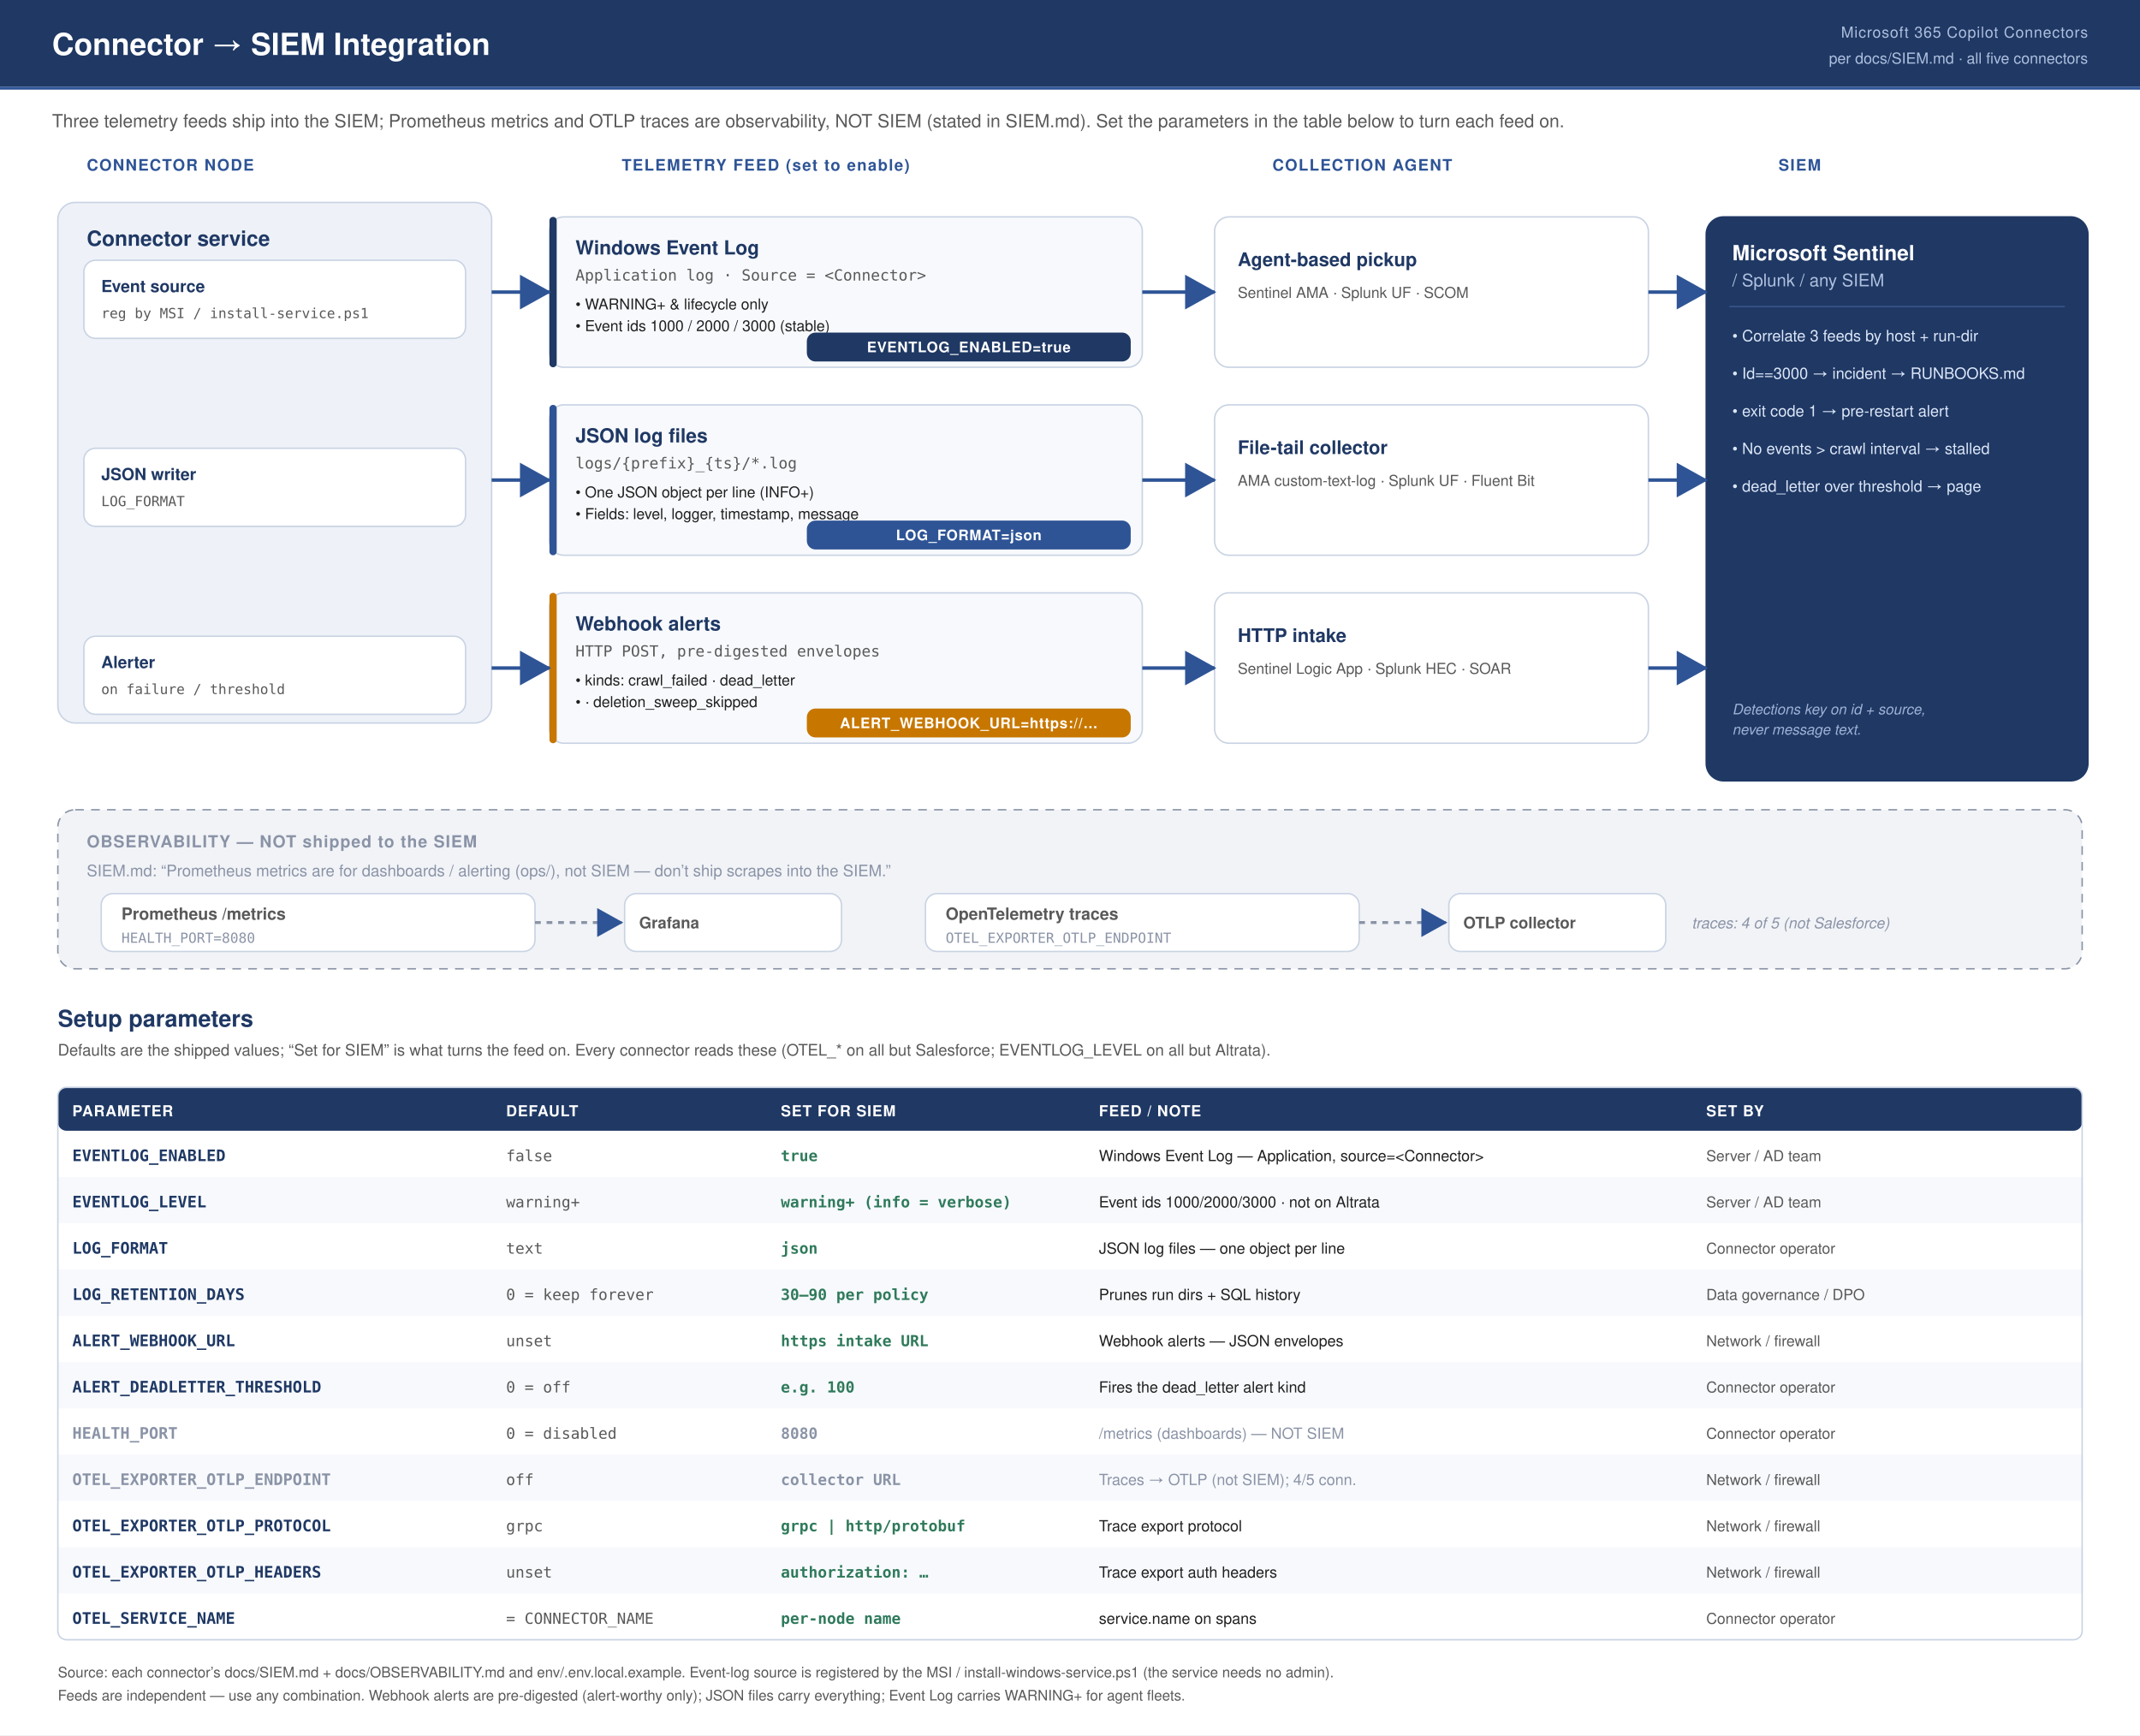
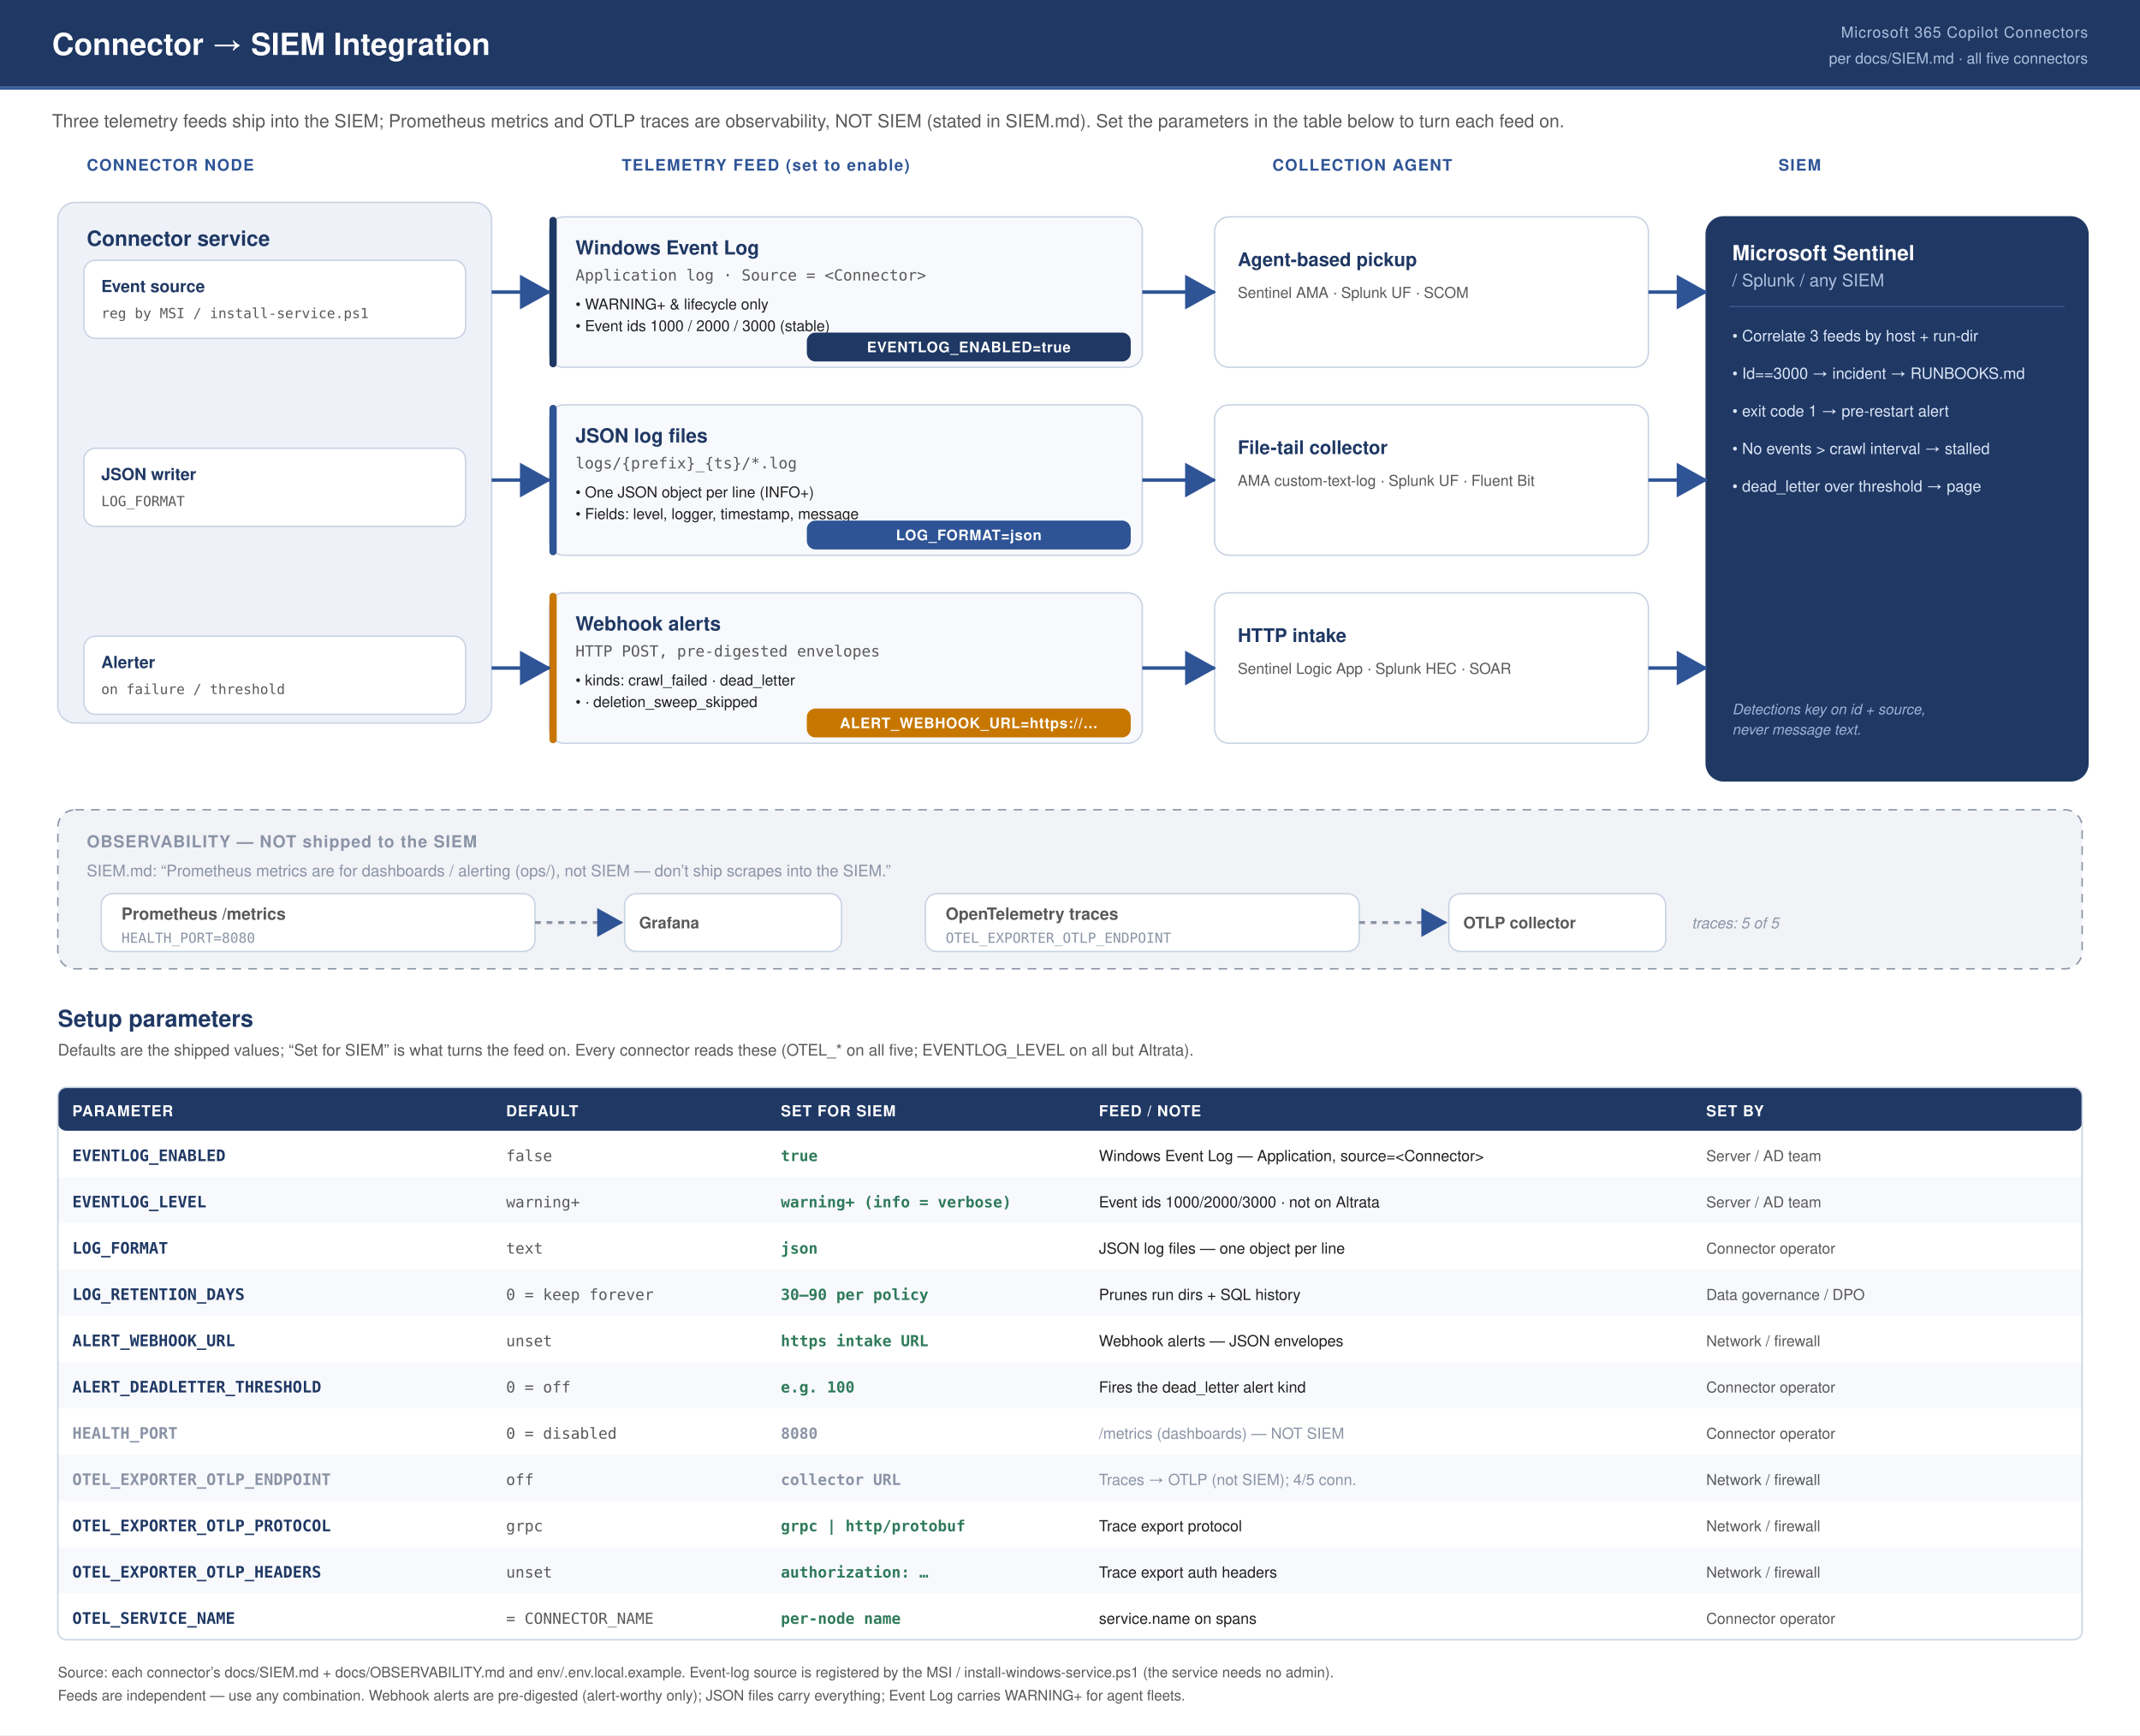
<svg xmlns="http://www.w3.org/2000/svg" viewBox="0 0 1480 1200">
  <defs>
    <marker id="ah" markerWidth="11" markerHeight="11" refX="8.5" refY="5" orient="auto">
      <path d="M0,0 L9,5 L0,10 z" fill="#2E5496" />
    </marker>
    <marker id="ahm" markerWidth="11" markerHeight="11" refX="8.5" refY="5" orient="auto">
      <path d="M0,0 L9,5 L0,10 z" fill="#8A93A6" />
    </marker>
  </defs>
  <rect x="0" y="0" width="1480" height="1200" rx="0" fill="#ffffff" stroke="none" stroke-width="1" opacity="1" />
  <rect x="0" y="0" width="1480" height="60" rx="0" fill="#1F3864" stroke="none" stroke-width="1" opacity="1" />
  <rect x="0" y="60" width="1480" height="2" fill="#2E5496" />
  <text x="36" y="38" font-family="&quot;Segoe UI&quot;,Helvetica,Arial,sans-serif" font-size="21" fill="#fff" text-anchor="start" font-weight="800">Connector → SIEM Integration</text>
  <text x="1444" y="26" font-family="&quot;Segoe UI&quot;,Helvetica,Arial,sans-serif" font-size="10.5" fill="#AFC0DE" text-anchor="end" letter-spacing="0.5">Microsoft 365 Copilot Connectors</text>
  <text x="1444" y="44" font-family="&quot;Segoe UI&quot;,Helvetica,Arial,sans-serif" font-size="10.5" fill="#AFC0DE" text-anchor="end">per docs/SIEM.md · all five connectors</text>
  <text x="36" y="88" font-family="&quot;Segoe UI&quot;,Helvetica,Arial,sans-serif" font-size="12.5" fill="#595959" text-anchor="start">Three telemetry feeds ship into the SIEM; Prometheus metrics and OTLP traces are observability, NOT SIEM (stated in SIEM.md). Set the parameters in the table below to turn each feed on.</text>
  <text x="60" y="118" font-family="&quot;Segoe UI&quot;,Helvetica,Arial,sans-serif" font-size="11" fill="#2E5496" text-anchor="start" font-weight="700" letter-spacing="0.8">CONNECTOR NODE</text>
  <text x="430" y="118" font-family="&quot;Segoe UI&quot;,Helvetica,Arial,sans-serif" font-size="11" fill="#2E5496" text-anchor="start" font-weight="700" letter-spacing="0.8">TELEMETRY FEED  (set to enable)</text>
  <text x="880" y="118" font-family="&quot;Segoe UI&quot;,Helvetica,Arial,sans-serif" font-size="11" fill="#2E5496" text-anchor="start" font-weight="700" letter-spacing="0.8">COLLECTION AGENT</text>
  <text x="1230" y="118" font-family="&quot;Segoe UI&quot;,Helvetica,Arial,sans-serif" font-size="11" fill="#2E5496" text-anchor="start" font-weight="700" letter-spacing="0.8">SIEM</text>
  <rect x="40" y="140" width="300" height="360" rx="12" fill="#EEF2F8" stroke="#C9D3E3" stroke-width="1" opacity="1" />
  <text x="60" y="170" font-family="&quot;Segoe UI&quot;,Helvetica,Arial,sans-serif" font-size="14.5" fill="#1F3864" text-anchor="start" font-weight="800">Connector service</text>
  <text x="60" y="190" font-family="&quot;Segoe UI&quot;,Helvetica,Arial,sans-serif" font-size="11" fill="#595959" text-anchor="start">Windows Server (SCM) · .NET 10</text>
  <text x="60" y="210" font-family="&quot;Segoe UI&quot;,Helvetica,Arial,sans-serif" font-size="11" fill="#595959" text-anchor="start" font-style="italic">one per connector</text>
  <rect x="1180" y="150" width="264" height="390" rx="12" fill="#1F3864" stroke="#1F3864" stroke-width="1" opacity="1" />
  <text x="1198" y="180" font-family="&quot;Segoe UI&quot;,Helvetica,Arial,sans-serif" font-size="14.5" fill="#fff" text-anchor="start" font-weight="800">Microsoft Sentinel</text>
  <text x="1198" y="198" font-family="&quot;Segoe UI&quot;,Helvetica,Arial,sans-serif" font-size="12" fill="#AFC0DE" text-anchor="start">/ Splunk / any SIEM</text>
  <line x1="1196" y1="212" x2="1428" y2="212" stroke="#3A548A" stroke-width="1" />
  <text x="1198" y="236" font-family="&quot;Segoe UI&quot;,Helvetica,Arial,sans-serif" font-size="10.8" fill="#DCE6F7" text-anchor="start">• Correlate 3 feeds by host + run-dir</text>
  <text x="1198" y="262" font-family="&quot;Segoe UI&quot;,Helvetica,Arial,sans-serif" font-size="10.8" fill="#DCE6F7" text-anchor="start">• Id==3000 → incident → RUNBOOKS.md</text>
  <text x="1198" y="288" font-family="&quot;Segoe UI&quot;,Helvetica,Arial,sans-serif" font-size="10.8" fill="#DCE6F7" text-anchor="start">• exit code 1 → pre-restart alert</text>
  <text x="1198" y="314" font-family="&quot;Segoe UI&quot;,Helvetica,Arial,sans-serif" font-size="10.8" fill="#DCE6F7" text-anchor="start">• No events &gt; crawl interval → stalled</text>
  <text x="1198" y="340" font-family="&quot;Segoe UI&quot;,Helvetica,Arial,sans-serif" font-size="10.8" fill="#DCE6F7" text-anchor="start">• dead_letter over threshold → page</text>
  <text x="1198" y="494" font-family="&quot;Segoe UI&quot;,Helvetica,Arial,sans-serif" font-size="10" fill="#9FB2D6" text-anchor="start" font-style="italic">Detections key on id + source,</text>
  <text x="1198" y="508" font-family="&quot;Segoe UI&quot;,Helvetica,Arial,sans-serif" font-size="10" fill="#9FB2D6" text-anchor="start" font-style="italic">never message text.</text>
  <rect x="380" y="150" width="410" height="104" rx="10" fill="#F7F9FC" stroke="#C9D3E3" stroke-width="1" opacity="1" />
  <rect x="380" y="150" width="5" height="104" rx="2.5" fill="#1F3864" />
  <text x="398" y="176" font-family="&quot;Segoe UI&quot;,Helvetica,Arial,sans-serif" font-size="13.5" fill="#1F3864" text-anchor="start" font-weight="800">Windows Event Log</text>
  <text x="398" y="194" font-family="&quot;SFMono-Regular&quot;,&quot;SF Mono&quot;,Menlo,Consolas,monospace" font-size="10.6" fill="#595959" text-anchor="start">Application log · Source = &lt;Connector&gt;</text>
  <text x="398" y="214" font-family="&quot;Segoe UI&quot;,Helvetica,Arial,sans-serif" font-size="10.4" fill="#202020" text-anchor="start">• WARNING+ &amp; lifecycle only</text>
  <text x="398" y="229" font-family="&quot;Segoe UI&quot;,Helvetica,Arial,sans-serif" font-size="10.4" fill="#202020" text-anchor="start">• Event ids 1000 / 2000 / 3000 (stable)</text>
  <rect x="558" y="230" width="224" height="20" rx="6" fill="#1F3864" stroke="none" stroke-width="0" opacity="1" />
  <text x="670.0" y="243.6" font-family="&quot;Segoe UI&quot;,Helvetica,Arial,sans-serif" font-size="10" fill="#fff" text-anchor="middle" font-weight="700" letter-spacing="0.4">EVENTLOG_ENABLED=true</text>
  <rect x="840" y="150" width="300" height="104" rx="10" fill="#fff" stroke="#C9D3E3" stroke-width="1" opacity="1" />
  <text x="856" y="184" font-family="&quot;Segoe UI&quot;,Helvetica,Arial,sans-serif" font-size="13" fill="#1F3864" text-anchor="start" font-weight="700">Agent-based pickup</text>
  <text x="856" y="206" font-family="&quot;Segoe UI&quot;,Helvetica,Arial,sans-serif" font-size="10.4" fill="#595959" text-anchor="start">Sentinel AMA · Splunk UF · SCOM</text>
  <line x1="340" y1="202" x2="380" y2="202" stroke="#2E5496" stroke-width="2.4" marker-end="url(#ah)" />
  <line x1="790" y1="202" x2="840" y2="202" stroke="#2E5496" stroke-width="2.4" marker-end="url(#ah)" />
  <line x1="1140" y1="202" x2="1180" y2="202" stroke="#2E5496" stroke-width="2.4" marker-end="url(#ah)" />
  <rect x="380" y="280" width="410" height="104" rx="10" fill="#F7F9FC" stroke="#C9D3E3" stroke-width="1" opacity="1" />
  <rect x="380" y="280" width="5" height="104" rx="2.5" fill="#2E5496" />
  <text x="398" y="306" font-family="&quot;Segoe UI&quot;,Helvetica,Arial,sans-serif" font-size="13.5" fill="#1F3864" text-anchor="start" font-weight="800">JSON log files</text>
  <text x="398" y="324" font-family="&quot;SFMono-Regular&quot;,&quot;SF Mono&quot;,Menlo,Consolas,monospace" font-size="10.6" fill="#595959" text-anchor="start">logs/{prefix}_{ts}/*.log</text>
  <text x="398" y="344" font-family="&quot;Segoe UI&quot;,Helvetica,Arial,sans-serif" font-size="10.4" fill="#202020" text-anchor="start">• One JSON object per line (INFO+)</text>
  <text x="398" y="359" font-family="&quot;Segoe UI&quot;,Helvetica,Arial,sans-serif" font-size="10.4" fill="#202020" text-anchor="start">• Fields: level, logger, timestamp, message</text>
  <rect x="558" y="360" width="224" height="20" rx="6" fill="#2E5496" stroke="none" stroke-width="0" opacity="1" />
  <text x="670.0" y="373.6" font-family="&quot;Segoe UI&quot;,Helvetica,Arial,sans-serif" font-size="10" fill="#fff" text-anchor="middle" font-weight="700" letter-spacing="0.4">LOG_FORMAT=json</text>
  <rect x="840" y="280" width="300" height="104" rx="10" fill="#fff" stroke="#C9D3E3" stroke-width="1" opacity="1" />
  <text x="856" y="314" font-family="&quot;Segoe UI&quot;,Helvetica,Arial,sans-serif" font-size="13" fill="#1F3864" text-anchor="start" font-weight="700">File-tail collector</text>
  <text x="856" y="336" font-family="&quot;Segoe UI&quot;,Helvetica,Arial,sans-serif" font-size="10.4" fill="#595959" text-anchor="start">AMA custom-text-log · Splunk UF · Fluent Bit</text>
  <line x1="340" y1="332" x2="380" y2="332" stroke="#2E5496" stroke-width="2.4" marker-end="url(#ah)" />
  <line x1="790" y1="332" x2="840" y2="332" stroke="#2E5496" stroke-width="2.4" marker-end="url(#ah)" />
  <line x1="1140" y1="332" x2="1180" y2="332" stroke="#2E5496" stroke-width="2.4" marker-end="url(#ah)" />
  <rect x="380" y="410" width="410" height="104" rx="10" fill="#F7F9FC" stroke="#C9D3E3" stroke-width="1" opacity="1" />
  <rect x="380" y="410" width="5" height="104" rx="2.5" fill="#C77700" />
  <text x="398" y="436" font-family="&quot;Segoe UI&quot;,Helvetica,Arial,sans-serif" font-size="13.5" fill="#1F3864" text-anchor="start" font-weight="800">Webhook alerts</text>
  <text x="398" y="454" font-family="&quot;SFMono-Regular&quot;,&quot;SF Mono&quot;,Menlo,Consolas,monospace" font-size="10.6" fill="#595959" text-anchor="start">HTTP POST, pre-digested envelopes</text>
  <text x="398" y="474" font-family="&quot;Segoe UI&quot;,Helvetica,Arial,sans-serif" font-size="10.4" fill="#202020" text-anchor="start">• kinds: crawl_failed · dead_letter</text>
  <text x="398" y="489" font-family="&quot;Segoe UI&quot;,Helvetica,Arial,sans-serif" font-size="10.4" fill="#202020" text-anchor="start">• · deletion_sweep_skipped</text>
  <rect x="558" y="490" width="224" height="20" rx="6" fill="#C77700" stroke="none" stroke-width="0" opacity="1" />
  <text x="670.0" y="503.6" font-family="&quot;Segoe UI&quot;,Helvetica,Arial,sans-serif" font-size="10" fill="#fff" text-anchor="middle" font-weight="700" letter-spacing="0.4">ALERT_WEBHOOK_URL=https://…</text>
  <rect x="840" y="410" width="300" height="104" rx="10" fill="#fff" stroke="#C9D3E3" stroke-width="1" opacity="1" />
  <text x="856" y="444" font-family="&quot;Segoe UI&quot;,Helvetica,Arial,sans-serif" font-size="13" fill="#1F3864" text-anchor="start" font-weight="700">HTTP intake</text>
  <text x="856" y="466" font-family="&quot;Segoe UI&quot;,Helvetica,Arial,sans-serif" font-size="10.4" fill="#595959" text-anchor="start">Sentinel Logic App · Splunk HEC · SOAR</text>
  <line x1="340" y1="462" x2="380" y2="462" stroke="#2E5496" stroke-width="2.4" marker-end="url(#ah)" />
  <line x1="790" y1="462" x2="840" y2="462" stroke="#2E5496" stroke-width="2.4" marker-end="url(#ah)" />
  <line x1="1140" y1="462" x2="1180" y2="462" stroke="#2E5496" stroke-width="2.4" marker-end="url(#ah)" />
  <rect x="58" y="180" width="264" height="54" rx="8" fill="#fff" stroke="#C9D3E3" stroke-width="1" opacity="1" />
  <text x="70" y="202" font-family="&quot;Segoe UI&quot;,Helvetica,Arial,sans-serif" font-size="11.5" fill="#1F3864" text-anchor="start" font-weight="700">Event source</text>
  <text x="70" y="220" font-family="&quot;SFMono-Regular&quot;,&quot;SF Mono&quot;,Menlo,Consolas,monospace" font-size="9.6" fill="#595959" text-anchor="start">reg by MSI / install-service.ps1</text>
  <rect x="58" y="310" width="264" height="54" rx="8" fill="#fff" stroke="#C9D3E3" stroke-width="1" opacity="1" />
  <text x="70" y="332" font-family="&quot;Segoe UI&quot;,Helvetica,Arial,sans-serif" font-size="11.5" fill="#1F3864" text-anchor="start" font-weight="700">JSON writer</text>
  <text x="70" y="350" font-family="&quot;SFMono-Regular&quot;,&quot;SF Mono&quot;,Menlo,Consolas,monospace" font-size="9.6" fill="#595959" text-anchor="start">LOG_FORMAT</text>
  <rect x="58" y="440" width="264" height="54" rx="8" fill="#fff" stroke="#C9D3E3" stroke-width="1" opacity="1" />
  <text x="70" y="462" font-family="&quot;Segoe UI&quot;,Helvetica,Arial,sans-serif" font-size="11.5" fill="#1F3864" text-anchor="start" font-weight="700">Alerter</text>
  <text x="70" y="480" font-family="&quot;SFMono-Regular&quot;,&quot;SF Mono&quot;,Menlo,Consolas,monospace" font-size="9.6" fill="#595959" text-anchor="start">on failure / threshold</text>
  <rect x="40" y="560" width="1400" height="110" rx="12" fill="#F1F3F7" stroke="#8A93A6" stroke-width="1" stroke-dasharray="6 5" opacity="1" />
  <text x="60" y="586" font-family="&quot;Segoe UI&quot;,Helvetica,Arial,sans-serif" font-size="11.5" fill="#8A93A6" text-anchor="start" font-weight="800" letter-spacing="0.6">OBSERVABILITY — NOT shipped to the SIEM</text>
  <text x="60" y="606" font-family="&quot;Segoe UI&quot;,Helvetica,Arial,sans-serif" font-size="11" fill="#8A93A6" text-anchor="start">SIEM.md: “Prometheus metrics are for dashboards / alerting (ops/), not SIEM — don’t ship scrapes into the SIEM.”</text>
  <rect x="70" y="618" width="300" height="40" rx="8" fill="#fff" stroke="#C9D3E3" stroke-width="1" opacity="1" />
  <text x="84" y="636" font-family="&quot;Segoe UI&quot;,Helvetica,Arial,sans-serif" font-size="11.5" fill="#595959" text-anchor="start" font-weight="700">Prometheus /metrics</text>
  <text x="84" y="652" font-family="&quot;SFMono-Regular&quot;,&quot;SF Mono&quot;,Menlo,Consolas,monospace" font-size="9.6" fill="#8A93A6" text-anchor="start">HEALTH_PORT=8080</text>
  <line x1="370" y1="638" x2="430" y2="638" stroke="#8A93A6" stroke-width="2" marker-end="url(#ah)" stroke-dasharray="4 4" />
  <rect x="432" y="618" width="150" height="40" rx="8" fill="#fff" stroke="#C9D3E3" stroke-width="1" opacity="1" />
  <text x="442" y="642" font-family="&quot;Segoe UI&quot;,Helvetica,Arial,sans-serif" font-size="11" fill="#595959" text-anchor="start" font-weight="700">Grafana</text>
  <rect x="640" y="618" width="300" height="40" rx="8" fill="#fff" stroke="#C9D3E3" stroke-width="1" opacity="1" />
  <text x="654" y="636" font-family="&quot;Segoe UI&quot;,Helvetica,Arial,sans-serif" font-size="11.5" fill="#595959" text-anchor="start" font-weight="700">OpenTelemetry traces</text>
  <text x="654" y="652" font-family="&quot;SFMono-Regular&quot;,&quot;SF Mono&quot;,Menlo,Consolas,monospace" font-size="9.6" fill="#8A93A6" text-anchor="start">OTEL_EXPORTER_OTLP_ENDPOINT</text>
  <line x1="940" y1="638" x2="1000" y2="638" stroke="#8A93A6" stroke-width="2" marker-end="url(#ah)" stroke-dasharray="4 4" />
  <rect x="1002" y="618" width="150" height="40" rx="8" fill="#fff" stroke="#C9D3E3" stroke-width="1" opacity="1" />
  <text x="1012" y="642" font-family="&quot;Segoe UI&quot;,Helvetica,Arial,sans-serif" font-size="11" fill="#595959" text-anchor="start" font-weight="700">OTLP collector</text>
-   <text x="1170" y="642" font-family="&quot;Segoe UI&quot;,Helvetica,Arial,sans-serif" font-size="10.5" fill="#8A93A6" text-anchor="start" font-style="italic">traces: 4 of 5 (not Salesforce)</text>
+   <text x="1170" y="642" font-family="&quot;Segoe UI&quot;,Helvetica,Arial,sans-serif" font-size="10.5" fill="#8A93A6" text-anchor="start" font-style="italic">traces: 5 of 5</text>
  <text x="40" y="710" font-family="&quot;Segoe UI&quot;,Helvetica,Arial,sans-serif" font-size="16" fill="#1F3864" text-anchor="start" font-weight="800">Setup parameters</text>
-   <text x="40" y="730" font-family="&quot;Segoe UI&quot;,Helvetica,Arial,sans-serif" font-size="11" fill="#595959" text-anchor="start">Defaults are the shipped values; “Set for SIEM” is what turns the feed on. Every connector reads these (OTEL_* on all but Salesforce; EVENTLOG_LEVEL on all but Altrata).</text>
+   <text x="40" y="730" font-family="&quot;Segoe UI&quot;,Helvetica,Arial,sans-serif" font-size="11" fill="#595959" text-anchor="start">Defaults are the shipped values; “Set for SIEM” is what turns the feed on. Every connector reads these (OTEL_* on all five; EVENTLOG_LEVEL on all but Altrata).</text>
  <rect x="40" y="752" width="1400" height="30" rx="6" fill="#1F3864" stroke="none" stroke-width="1" opacity="1" />
  <text x="50" y="772" font-family="&quot;Segoe UI&quot;,Helvetica,Arial,sans-serif" font-size="10.5" fill="#fff" text-anchor="start" font-weight="700" letter-spacing="0.5">PARAMETER</text>
  <text x="350" y="772" font-family="&quot;Segoe UI&quot;,Helvetica,Arial,sans-serif" font-size="10.5" fill="#fff" text-anchor="start" font-weight="700" letter-spacing="0.5">DEFAULT</text>
  <text x="540" y="772" font-family="&quot;Segoe UI&quot;,Helvetica,Arial,sans-serif" font-size="10.5" fill="#fff" text-anchor="start" font-weight="700" letter-spacing="0.5">SET FOR SIEM</text>
  <text x="760" y="772" font-family="&quot;Segoe UI&quot;,Helvetica,Arial,sans-serif" font-size="10.5" fill="#fff" text-anchor="start" font-weight="700" letter-spacing="0.5">FEED / NOTE</text>
  <text x="1180" y="772" font-family="&quot;Segoe UI&quot;,Helvetica,Arial,sans-serif" font-size="10.5" fill="#fff" text-anchor="start" font-weight="700" letter-spacing="0.5">SET BY</text>
  <text x="50" y="803" font-family="&quot;SFMono-Regular&quot;,&quot;SF Mono&quot;,Menlo,Consolas,monospace" font-size="11" fill="#1F3864" text-anchor="start" font-weight="700">EVENTLOG_ENABLED</text>
  <text x="350" y="803" font-family="&quot;SFMono-Regular&quot;,&quot;SF Mono&quot;,Menlo,Consolas,monospace" font-size="10.6" fill="#595959" text-anchor="start">false</text>
  <text x="540" y="803" font-family="&quot;SFMono-Regular&quot;,&quot;SF Mono&quot;,Menlo,Consolas,monospace" font-size="10.6" fill="#2F7A5B" text-anchor="start" font-weight="700">true</text>
  <text x="760" y="803" font-family="&quot;Segoe UI&quot;,Helvetica,Arial,sans-serif" font-size="10.6" fill="#202020" text-anchor="start">Windows Event Log — Application, source=&lt;Connector&gt;</text>
  <text x="1180" y="803" font-family="&quot;Segoe UI&quot;,Helvetica,Arial,sans-serif" font-size="10.4" fill="#595959" text-anchor="start">Server / AD team</text>
  <rect x="40" y="814" width="1400" height="32" rx="0" fill="#F7F9FC" stroke="none" stroke-width="1" opacity="1" />
  <text x="50" y="835" font-family="&quot;SFMono-Regular&quot;,&quot;SF Mono&quot;,Menlo,Consolas,monospace" font-size="11" fill="#1F3864" text-anchor="start" font-weight="700">EVENTLOG_LEVEL</text>
  <text x="350" y="835" font-family="&quot;SFMono-Regular&quot;,&quot;SF Mono&quot;,Menlo,Consolas,monospace" font-size="10.6" fill="#595959" text-anchor="start">warning+</text>
  <text x="540" y="835" font-family="&quot;SFMono-Regular&quot;,&quot;SF Mono&quot;,Menlo,Consolas,monospace" font-size="10.6" fill="#2F7A5B" text-anchor="start" font-weight="700">warning+ (info = verbose)</text>
  <text x="760" y="835" font-family="&quot;Segoe UI&quot;,Helvetica,Arial,sans-serif" font-size="10.6" fill="#202020" text-anchor="start">Event ids 1000/2000/3000 · not on Altrata</text>
  <text x="1180" y="835" font-family="&quot;Segoe UI&quot;,Helvetica,Arial,sans-serif" font-size="10.4" fill="#595959" text-anchor="start">Server / AD team</text>
  <text x="50" y="867" font-family="&quot;SFMono-Regular&quot;,&quot;SF Mono&quot;,Menlo,Consolas,monospace" font-size="11" fill="#1F3864" text-anchor="start" font-weight="700">LOG_FORMAT</text>
  <text x="350" y="867" font-family="&quot;SFMono-Regular&quot;,&quot;SF Mono&quot;,Menlo,Consolas,monospace" font-size="10.6" fill="#595959" text-anchor="start">text</text>
  <text x="540" y="867" font-family="&quot;SFMono-Regular&quot;,&quot;SF Mono&quot;,Menlo,Consolas,monospace" font-size="10.6" fill="#2F7A5B" text-anchor="start" font-weight="700">json</text>
  <text x="760" y="867" font-family="&quot;Segoe UI&quot;,Helvetica,Arial,sans-serif" font-size="10.6" fill="#202020" text-anchor="start">JSON log files — one object per line</text>
  <text x="1180" y="867" font-family="&quot;Segoe UI&quot;,Helvetica,Arial,sans-serif" font-size="10.4" fill="#595959" text-anchor="start">Connector operator</text>
  <rect x="40" y="878" width="1400" height="32" rx="0" fill="#F7F9FC" stroke="none" stroke-width="1" opacity="1" />
  <text x="50" y="899" font-family="&quot;SFMono-Regular&quot;,&quot;SF Mono&quot;,Menlo,Consolas,monospace" font-size="11" fill="#1F3864" text-anchor="start" font-weight="700">LOG_RETENTION_DAYS</text>
  <text x="350" y="899" font-family="&quot;SFMono-Regular&quot;,&quot;SF Mono&quot;,Menlo,Consolas,monospace" font-size="10.6" fill="#595959" text-anchor="start">0 = keep forever</text>
  <text x="540" y="899" font-family="&quot;SFMono-Regular&quot;,&quot;SF Mono&quot;,Menlo,Consolas,monospace" font-size="10.6" fill="#2F7A5B" text-anchor="start" font-weight="700">30–90 per policy</text>
  <text x="760" y="899" font-family="&quot;Segoe UI&quot;,Helvetica,Arial,sans-serif" font-size="10.6" fill="#202020" text-anchor="start">Prunes run dirs + SQL history</text>
  <text x="1180" y="899" font-family="&quot;Segoe UI&quot;,Helvetica,Arial,sans-serif" font-size="10.4" fill="#595959" text-anchor="start">Data governance / DPO</text>
  <text x="50" y="931" font-family="&quot;SFMono-Regular&quot;,&quot;SF Mono&quot;,Menlo,Consolas,monospace" font-size="11" fill="#1F3864" text-anchor="start" font-weight="700">ALERT_WEBHOOK_URL</text>
  <text x="350" y="931" font-family="&quot;SFMono-Regular&quot;,&quot;SF Mono&quot;,Menlo,Consolas,monospace" font-size="10.6" fill="#595959" text-anchor="start">unset</text>
  <text x="540" y="931" font-family="&quot;SFMono-Regular&quot;,&quot;SF Mono&quot;,Menlo,Consolas,monospace" font-size="10.6" fill="#2F7A5B" text-anchor="start" font-weight="700">https intake URL</text>
  <text x="760" y="931" font-family="&quot;Segoe UI&quot;,Helvetica,Arial,sans-serif" font-size="10.6" fill="#202020" text-anchor="start">Webhook alerts — JSON envelopes</text>
  <text x="1180" y="931" font-family="&quot;Segoe UI&quot;,Helvetica,Arial,sans-serif" font-size="10.4" fill="#595959" text-anchor="start">Network / firewall</text>
  <rect x="40" y="942" width="1400" height="32" rx="0" fill="#F7F9FC" stroke="none" stroke-width="1" opacity="1" />
  <text x="50" y="963" font-family="&quot;SFMono-Regular&quot;,&quot;SF Mono&quot;,Menlo,Consolas,monospace" font-size="11" fill="#1F3864" text-anchor="start" font-weight="700">ALERT_DEADLETTER_THRESHOLD</text>
  <text x="350" y="963" font-family="&quot;SFMono-Regular&quot;,&quot;SF Mono&quot;,Menlo,Consolas,monospace" font-size="10.6" fill="#595959" text-anchor="start">0 = off</text>
  <text x="540" y="963" font-family="&quot;SFMono-Regular&quot;,&quot;SF Mono&quot;,Menlo,Consolas,monospace" font-size="10.6" fill="#2F7A5B" text-anchor="start" font-weight="700">e.g. 100</text>
  <text x="760" y="963" font-family="&quot;Segoe UI&quot;,Helvetica,Arial,sans-serif" font-size="10.6" fill="#202020" text-anchor="start">Fires the dead_letter alert kind</text>
  <text x="1180" y="963" font-family="&quot;Segoe UI&quot;,Helvetica,Arial,sans-serif" font-size="10.4" fill="#595959" text-anchor="start">Connector operator</text>
  <text x="50" y="995" font-family="&quot;SFMono-Regular&quot;,&quot;SF Mono&quot;,Menlo,Consolas,monospace" font-size="11" fill="#8A93A6" text-anchor="start" font-weight="700">HEALTH_PORT</text>
  <text x="350" y="995" font-family="&quot;SFMono-Regular&quot;,&quot;SF Mono&quot;,Menlo,Consolas,monospace" font-size="10.6" fill="#595959" text-anchor="start">0 = disabled</text>
  <text x="540" y="995" font-family="&quot;SFMono-Regular&quot;,&quot;SF Mono&quot;,Menlo,Consolas,monospace" font-size="10.6" fill="#8A93A6" text-anchor="start" font-weight="700">8080</text>
  <text x="760" y="995" font-family="&quot;Segoe UI&quot;,Helvetica,Arial,sans-serif" font-size="10.6" fill="#8A93A6" text-anchor="start">/metrics (dashboards) — NOT SIEM</text>
  <text x="1180" y="995" font-family="&quot;Segoe UI&quot;,Helvetica,Arial,sans-serif" font-size="10.4" fill="#595959" text-anchor="start">Connector operator</text>
  <rect x="40" y="1006" width="1400" height="32" rx="0" fill="#F7F9FC" stroke="none" stroke-width="1" opacity="1" />
  <text x="50" y="1027" font-family="&quot;SFMono-Regular&quot;,&quot;SF Mono&quot;,Menlo,Consolas,monospace" font-size="11" fill="#8A93A6" text-anchor="start" font-weight="700">OTEL_EXPORTER_OTLP_ENDPOINT</text>
  <text x="350" y="1027" font-family="&quot;SFMono-Regular&quot;,&quot;SF Mono&quot;,Menlo,Consolas,monospace" font-size="10.6" fill="#595959" text-anchor="start">off</text>
  <text x="540" y="1027" font-family="&quot;SFMono-Regular&quot;,&quot;SF Mono&quot;,Menlo,Consolas,monospace" font-size="10.6" fill="#8A93A6" text-anchor="start" font-weight="700">collector URL</text>
  <text x="760" y="1027" font-family="&quot;Segoe UI&quot;,Helvetica,Arial,sans-serif" font-size="10.6" fill="#8A93A6" text-anchor="start">Traces → OTLP (not SIEM); 4/5 conn.</text>
  <text x="1180" y="1027" font-family="&quot;Segoe UI&quot;,Helvetica,Arial,sans-serif" font-size="10.4" fill="#595959" text-anchor="start">Network / firewall</text>
  <text x="50" y="1059" font-family="&quot;SFMono-Regular&quot;,&quot;SF Mono&quot;,Menlo,Consolas,monospace" font-size="11" fill="#1F3864" text-anchor="start" font-weight="700">OTEL_EXPORTER_OTLP_PROTOCOL</text>
  <text x="350" y="1059" font-family="&quot;SFMono-Regular&quot;,&quot;SF Mono&quot;,Menlo,Consolas,monospace" font-size="10.6" fill="#595959" text-anchor="start">grpc</text>
  <text x="540" y="1059" font-family="&quot;SFMono-Regular&quot;,&quot;SF Mono&quot;,Menlo,Consolas,monospace" font-size="10.6" fill="#2F7A5B" text-anchor="start" font-weight="700">grpc | http/protobuf</text>
  <text x="760" y="1059" font-family="&quot;Segoe UI&quot;,Helvetica,Arial,sans-serif" font-size="10.6" fill="#202020" text-anchor="start">Trace export protocol</text>
  <text x="1180" y="1059" font-family="&quot;Segoe UI&quot;,Helvetica,Arial,sans-serif" font-size="10.4" fill="#595959" text-anchor="start">Network / firewall</text>
  <rect x="40" y="1070" width="1400" height="32" rx="0" fill="#F7F9FC" stroke="none" stroke-width="1" opacity="1" />
  <text x="50" y="1091" font-family="&quot;SFMono-Regular&quot;,&quot;SF Mono&quot;,Menlo,Consolas,monospace" font-size="11" fill="#1F3864" text-anchor="start" font-weight="700">OTEL_EXPORTER_OTLP_HEADERS</text>
  <text x="350" y="1091" font-family="&quot;SFMono-Regular&quot;,&quot;SF Mono&quot;,Menlo,Consolas,monospace" font-size="10.6" fill="#595959" text-anchor="start">unset</text>
  <text x="540" y="1091" font-family="&quot;SFMono-Regular&quot;,&quot;SF Mono&quot;,Menlo,Consolas,monospace" font-size="10.6" fill="#2F7A5B" text-anchor="start" font-weight="700">authorization: …</text>
  <text x="760" y="1091" font-family="&quot;Segoe UI&quot;,Helvetica,Arial,sans-serif" font-size="10.6" fill="#202020" text-anchor="start">Trace export auth headers</text>
  <text x="1180" y="1091" font-family="&quot;Segoe UI&quot;,Helvetica,Arial,sans-serif" font-size="10.4" fill="#595959" text-anchor="start">Network / firewall</text>
  <text x="50" y="1123" font-family="&quot;SFMono-Regular&quot;,&quot;SF Mono&quot;,Menlo,Consolas,monospace" font-size="11" fill="#1F3864" text-anchor="start" font-weight="700">OTEL_SERVICE_NAME</text>
  <text x="350" y="1123" font-family="&quot;SFMono-Regular&quot;,&quot;SF Mono&quot;,Menlo,Consolas,monospace" font-size="10.6" fill="#595959" text-anchor="start">= CONNECTOR_NAME</text>
  <text x="540" y="1123" font-family="&quot;SFMono-Regular&quot;,&quot;SF Mono&quot;,Menlo,Consolas,monospace" font-size="10.6" fill="#2F7A5B" text-anchor="start" font-weight="700">per-node name</text>
  <text x="760" y="1123" font-family="&quot;Segoe UI&quot;,Helvetica,Arial,sans-serif" font-size="10.6" fill="#202020" text-anchor="start">service.name on spans</text>
  <text x="1180" y="1123" font-family="&quot;Segoe UI&quot;,Helvetica,Arial,sans-serif" font-size="10.4" fill="#595959" text-anchor="start">Connector operator</text>
  <rect x="40" y="752" width="1400" height="382" rx="6" fill="none" stroke="#C9D3E3" stroke-width="1" opacity="1" />
  <text x="40" y="1160" font-family="&quot;Segoe UI&quot;,Helvetica,Arial,sans-serif" font-size="10" fill="#595959" text-anchor="start">Source: each connector’s docs/SIEM.md + docs/OBSERVABILITY.md and env/.env.local.example. Event-log source is registered by the MSI / install-windows-service.ps1 (the service needs no admin).</text>
  <text x="40" y="1176" font-family="&quot;Segoe UI&quot;,Helvetica,Arial,sans-serif" font-size="10" fill="#595959" text-anchor="start">Feeds are independent — use any combination. Webhook alerts are pre-digested (alert-worthy only); JSON files carry everything; Event Log carries WARNING+ for agent fleets.</text>
</svg>
